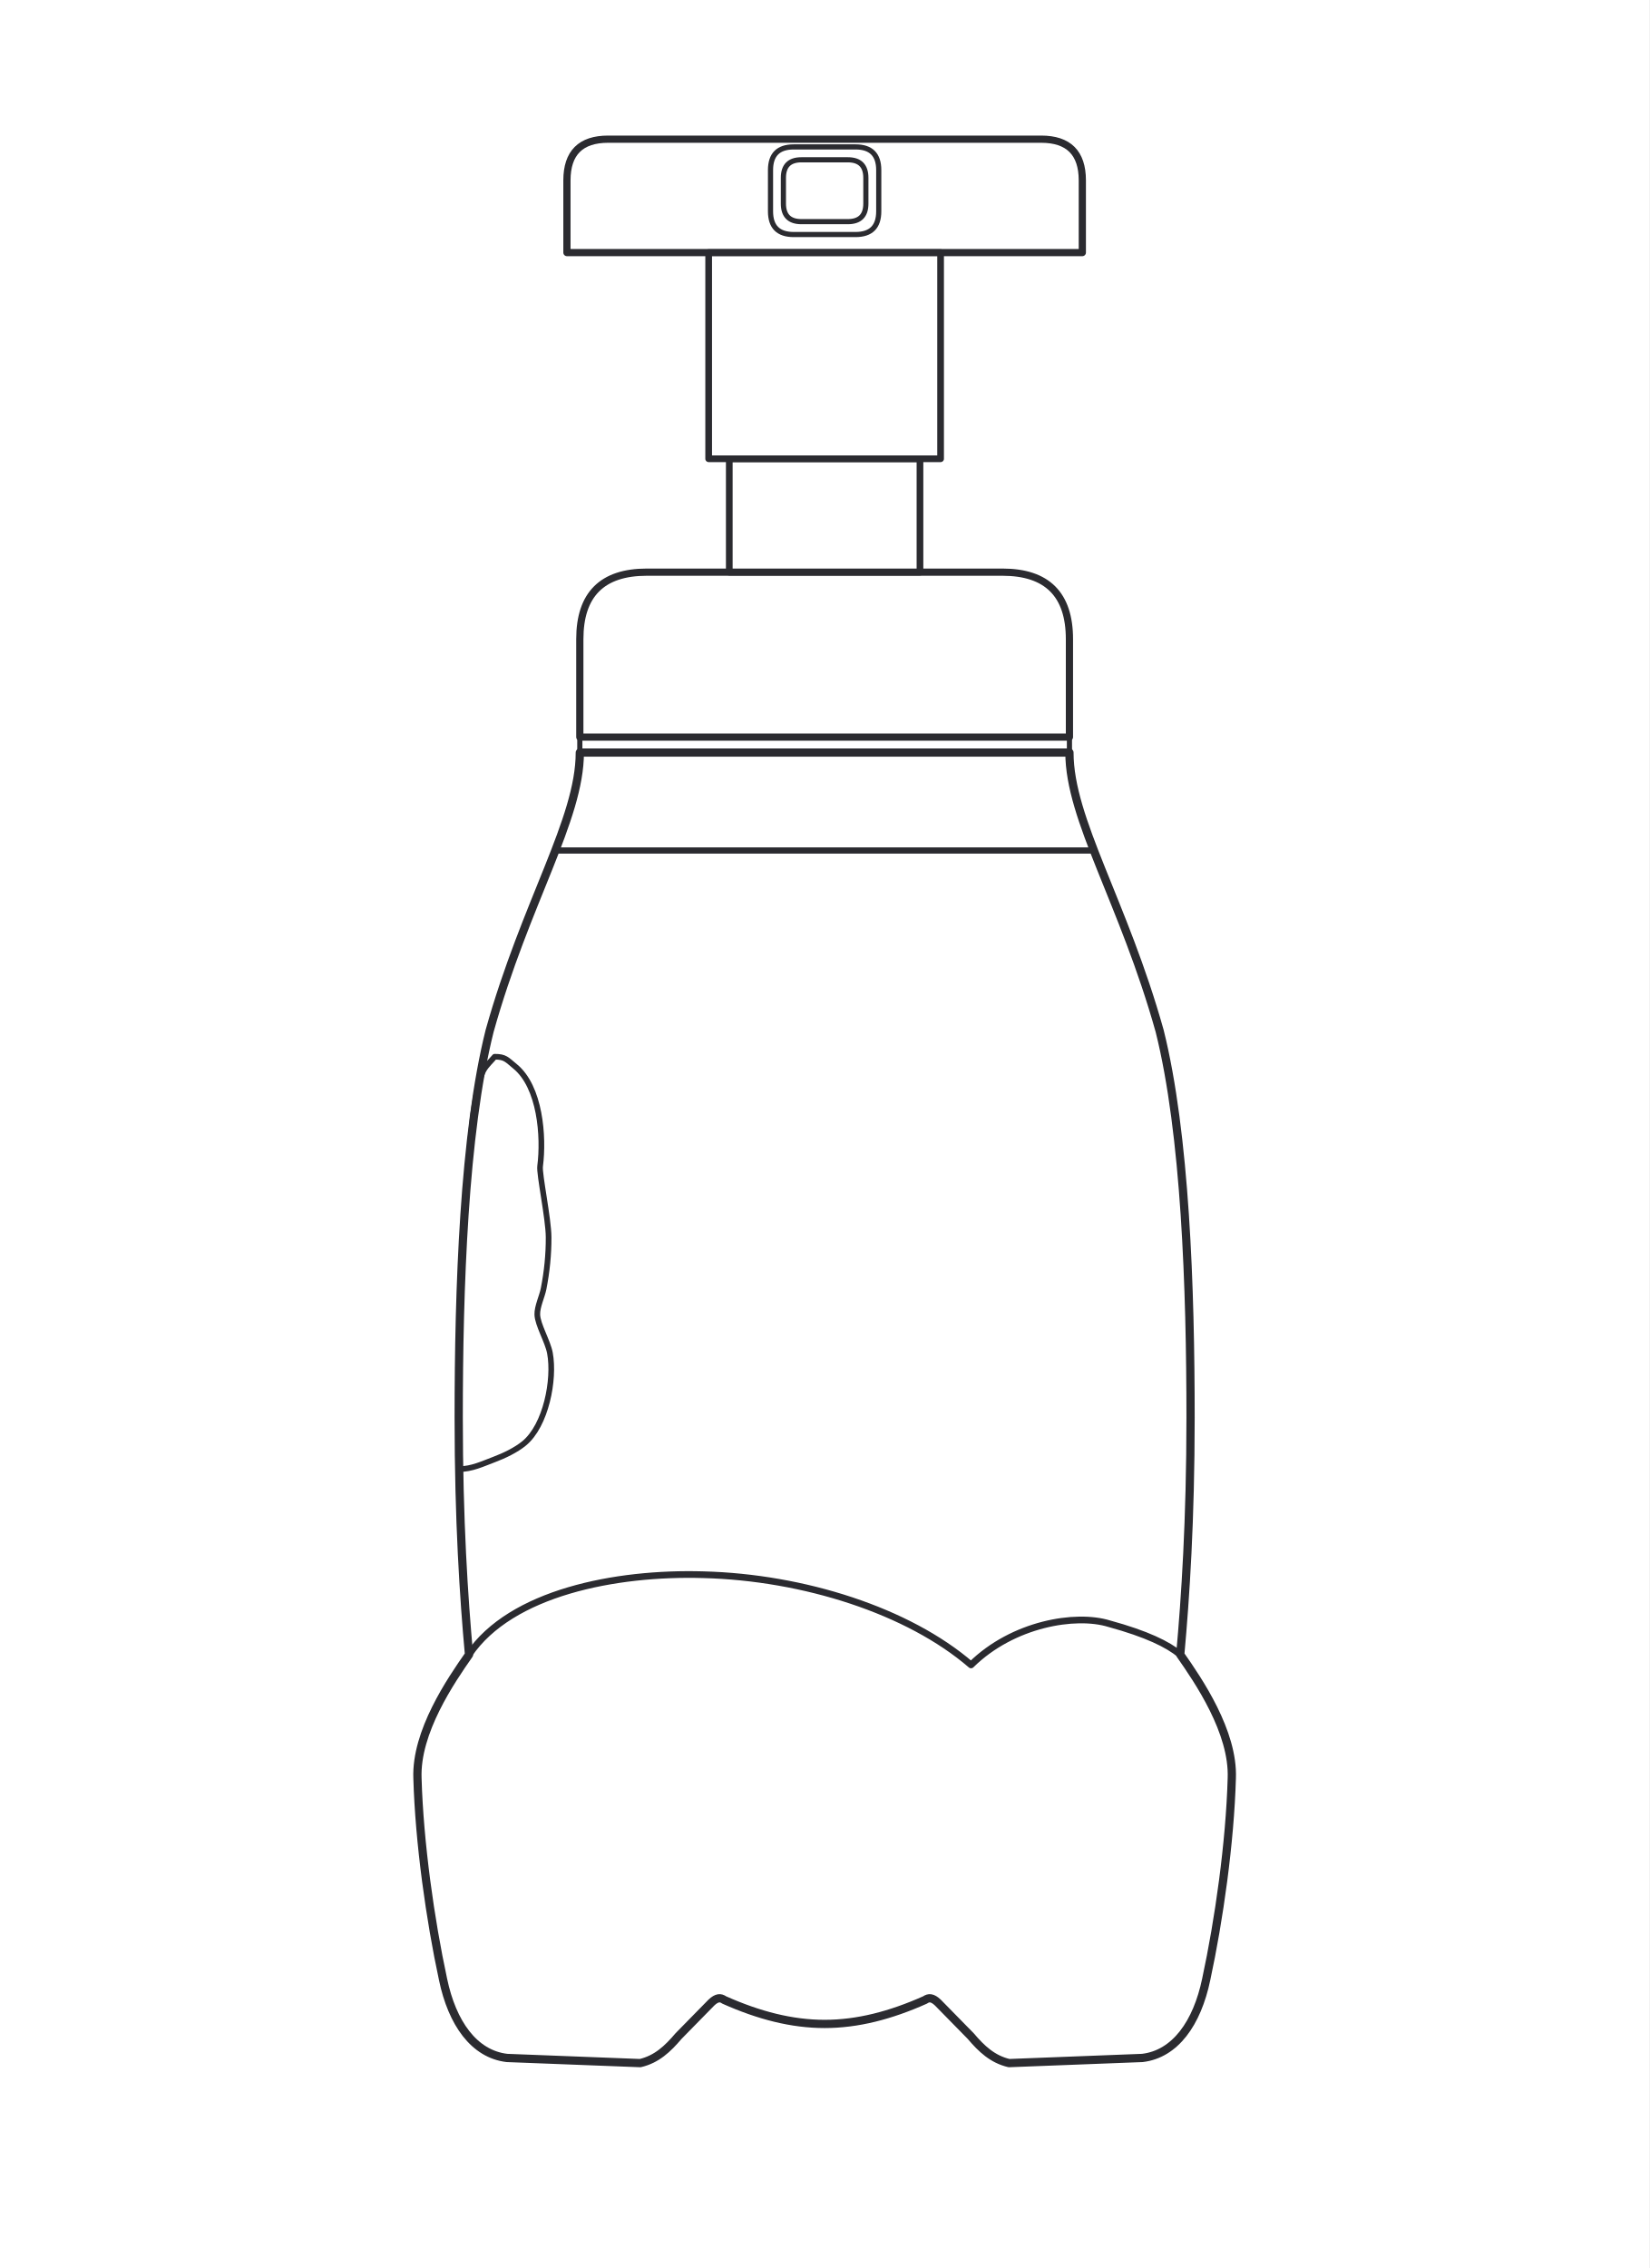
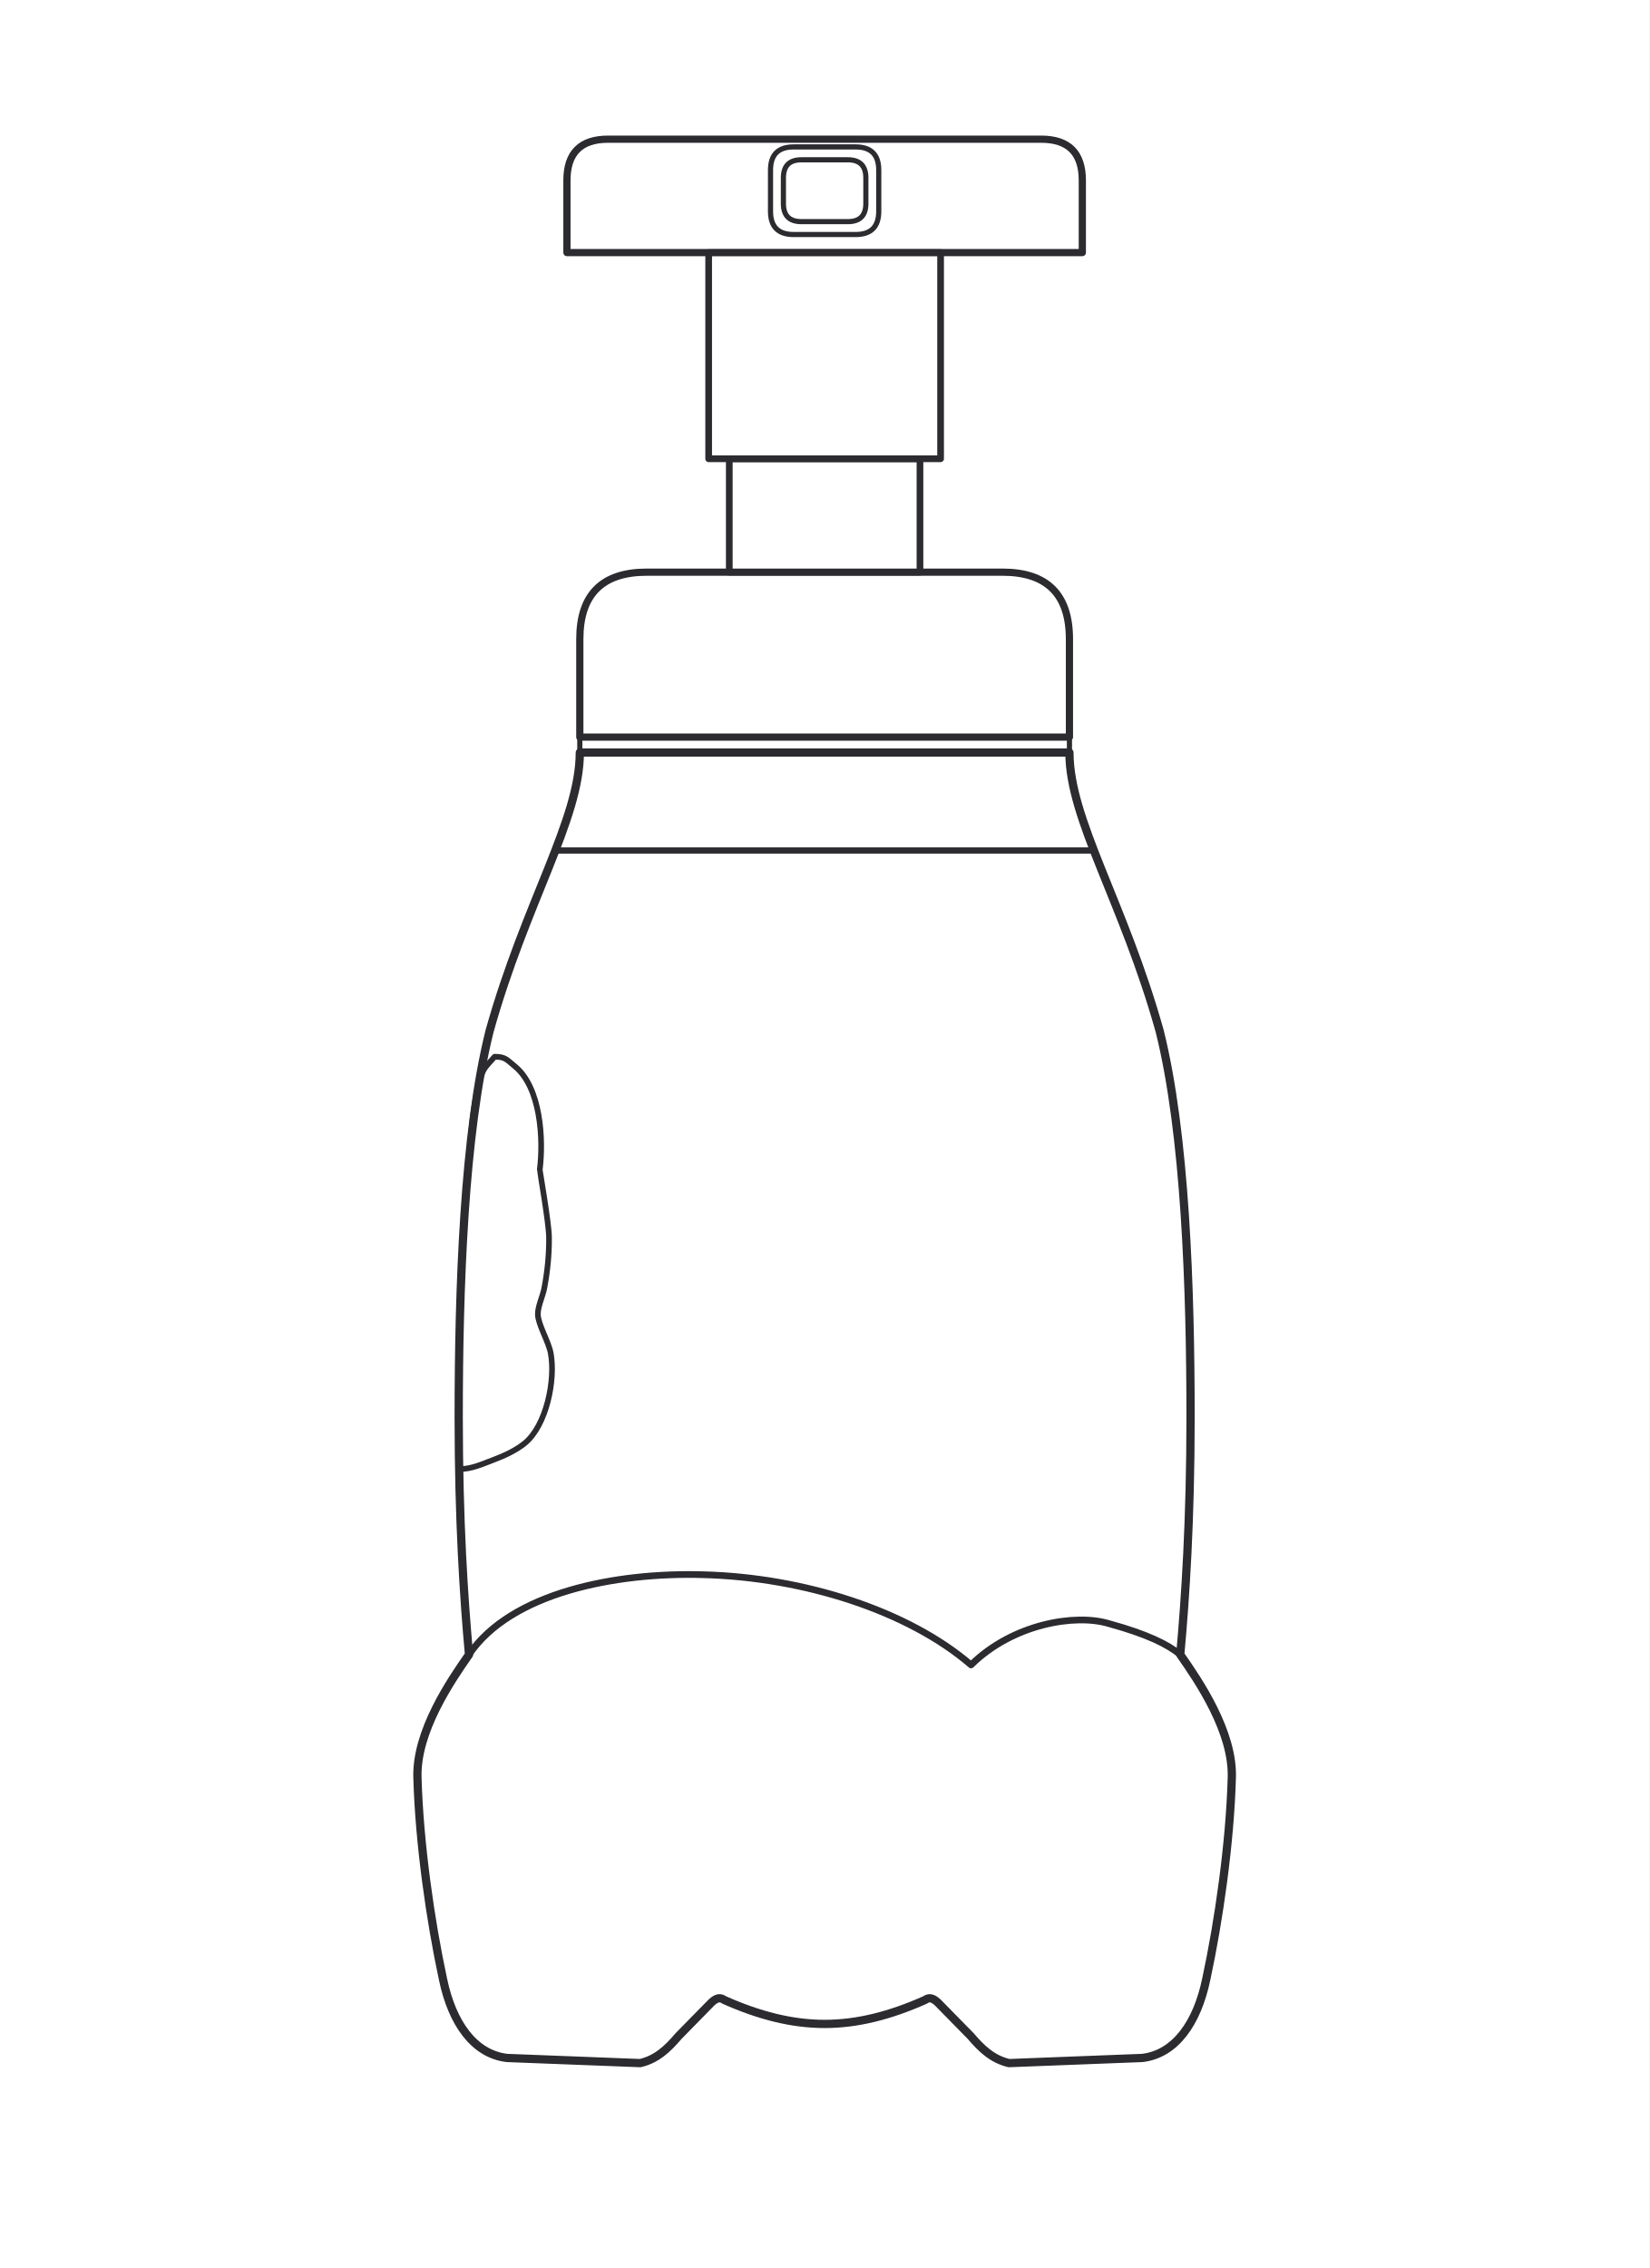
<svg xmlns="http://www.w3.org/2000/svg" width="640" height="880" viewBox="0 0 640 880">
  <rect width="640" height="880" fill="#fff" />
  <g id="Bottle">
    <path id="body_outline" d="M225 292 C225.00 318.00 204.00 350.00 190.00 400.00 C180.00 440.00 178.00 500.00 178.00 550.00 C178.00 590.00 180.00 620.00 182.00 642.00 C175.00 652.00 161.29 672.00 162.00 690.00 C162.71 715.00 166.96 745.00 171.92 768.00 C175.46 785.00 183.96 797.00 196.72 798.50 L248.44 800.50 C254.82 799.00 259.07 795.00 263.32 790.00 L276.07 777.00 C278.20 775.00 279.61 775.00 281.03 776.00 C294.49 782.00 307.25 785.30 320.00 785.30 C332.75 785.30 345.51 782.00 358.97 776.00 C360.39 775.00 361.80 775.00 363.93 777.00 L376.68 790.00 C380.93 795.00 385.18 799.00 391.56 800.50 L443.28 798.50 C456.04 797.00 464.54 785.00 468.08 768.00 C473.04 745.00 477.29 715.00 478.00 690.00 C478.71 672.00 465.00 652.00 458.00 642.00 C460.00 620.00 462.00 590.00 462.00 550.00 C462.00 500.00 460.00 440.00 450.00 400.00 C436.00 350.00 415.00 318.00 415.00 292.00 Z" fill="none" stroke="#2b2b30" stroke-width="3.2" stroke-linejoin="round" stroke-linecap="round" />
    <path id="shoulder_parting_line" d="M215.50 330 L424.50 330" fill="none" stroke="#2b2b30" stroke-width="2.4" stroke-linejoin="round" stroke-linecap="round" />
    <path id="foam_parting_line" d="M182.00 642 C198.24 618 238.82 610 272.92 611 C311.88 612 352.47 625 376.82 646 C393.06 630 417.41 626 430.40 630 C445.01 634 453.13 638 458.00 642" fill="none" stroke="#2b2b30" stroke-width="2.6" stroke-linejoin="round" stroke-linecap="round" />
  </g>
  <g id="Label">
-     <path id="label_side" d="M191.96 410.02 C190.64 411.60 188.81 413.24 187.78 415.02 C183.59 422.26 182.20 447.07 181.41 456.27 C178.15 494.06 177.60 532.11 178.17 570.02 C183.11 570.02 187.18 568.01 191.81 566.27 C195.66 564.82 200.19 562.67 203.41 560.02 C211.85 553.08 215.31 535.31 213.41 525.02 C212.58 520.48 208.59 513.97 208.50 510.02 C208.42 506.99 210.35 503.05 210.95 500.02 C212.24 493.46 212.93 486.71 212.89 480.02 C212.85 472.79 209.19 455.54 209.59 452.52 C211.09 440.96 209.60 421.73 199.88 413.77 C196.61 411.09 196.05 410.02 191.96 410.02 Z" fill="none" stroke="#2b2b30" stroke-width="2.2" stroke-linejoin="round" stroke-linecap="round" />
+     <path id="label_side" d="M191.95 410.02 C190.63 411.60 188.81 413.24 187.78 415.02 C183.59 422.28 182.20 447.06 181.41 456.27 C178.15 494.06 177.60 532.11 178.17 570.02 C183.13 570.02 187.24 568.01 191.89 566.27 C195.77 564.82 200.34 562.68 203.59 560.02 C212.10 553.09 215.64 535.36 213.71 525.02 C212.86 520.48 208.83 513.96 208.72 510.02 C208.64 507.00 210.58 503.05 211.17 500.02 C212.45 493.46 213.12 486.71 213.05 480.02 C213.00 474.44 209.41 454.21 209.47 453.77 C210.96 441.94 209.81 421.96 199.84 413.77 C196.58 411.09 196.03 410.02 191.95 410.02 Z" fill="none" stroke="#2b2b30" stroke-width="2.2" stroke-linejoin="round" stroke-linecap="round" />
  </g>
  <g id="Pump">
    <path id="pump_head_face" d="M220 98 L220 70 Q220 54 236 54 L404 54 Q420 54 420 70 L420 98 Z" fill="none" stroke="#2b2b30" stroke-width="2.8" stroke-linejoin="round" stroke-linecap="round" />
    <path id="nozzle_outer" d="M308 57 L332 57 Q341 57 341 66 L341 82 Q341 91 332 91 L308 91 Q299 91 299 82 L299 66 Q299 57 308 57 Z" fill="none" stroke="#2b2b30" stroke-width="2.0" stroke-linejoin="round" stroke-linecap="round" />
    <path id="nozzle_inner" d="M311 62 L329 62 Q336 62 336 69 L336 79 Q336 86 329 86 L311 86 Q304 86 304 79 L304 69 Q304 62 311 62 Z" fill="none" stroke="#2b2b30" stroke-width="2.0" stroke-linejoin="round" stroke-linecap="round" />
    <path id="stem_upper" d="M275 98 L365 98 L365 178 L275 178 Z" fill="none" stroke="#2b2b30" stroke-width="2.6" stroke-linejoin="round" stroke-linecap="round" />
    <path id="stem_lower" d="M283 178 L357 178 L357 222 L283 222 Z" fill="none" stroke="#2b2b30" stroke-width="2.6" stroke-linejoin="round" stroke-linecap="round" />
    <path id="cap" d="M225 286 L225 248 Q225 222 251 222 L389 222 Q415 222 415 248 L415 286 Z" fill="none" stroke="#2b2b30" stroke-width="2.8" stroke-linejoin="round" stroke-linecap="round" />
    <path id="cap_ring" d="M225 286 L415 286 L415 292 L225 292 Z" fill="none" stroke="#2b2b30" stroke-width="2.0" stroke-linejoin="round" stroke-linecap="round" />
  </g>
</svg>
